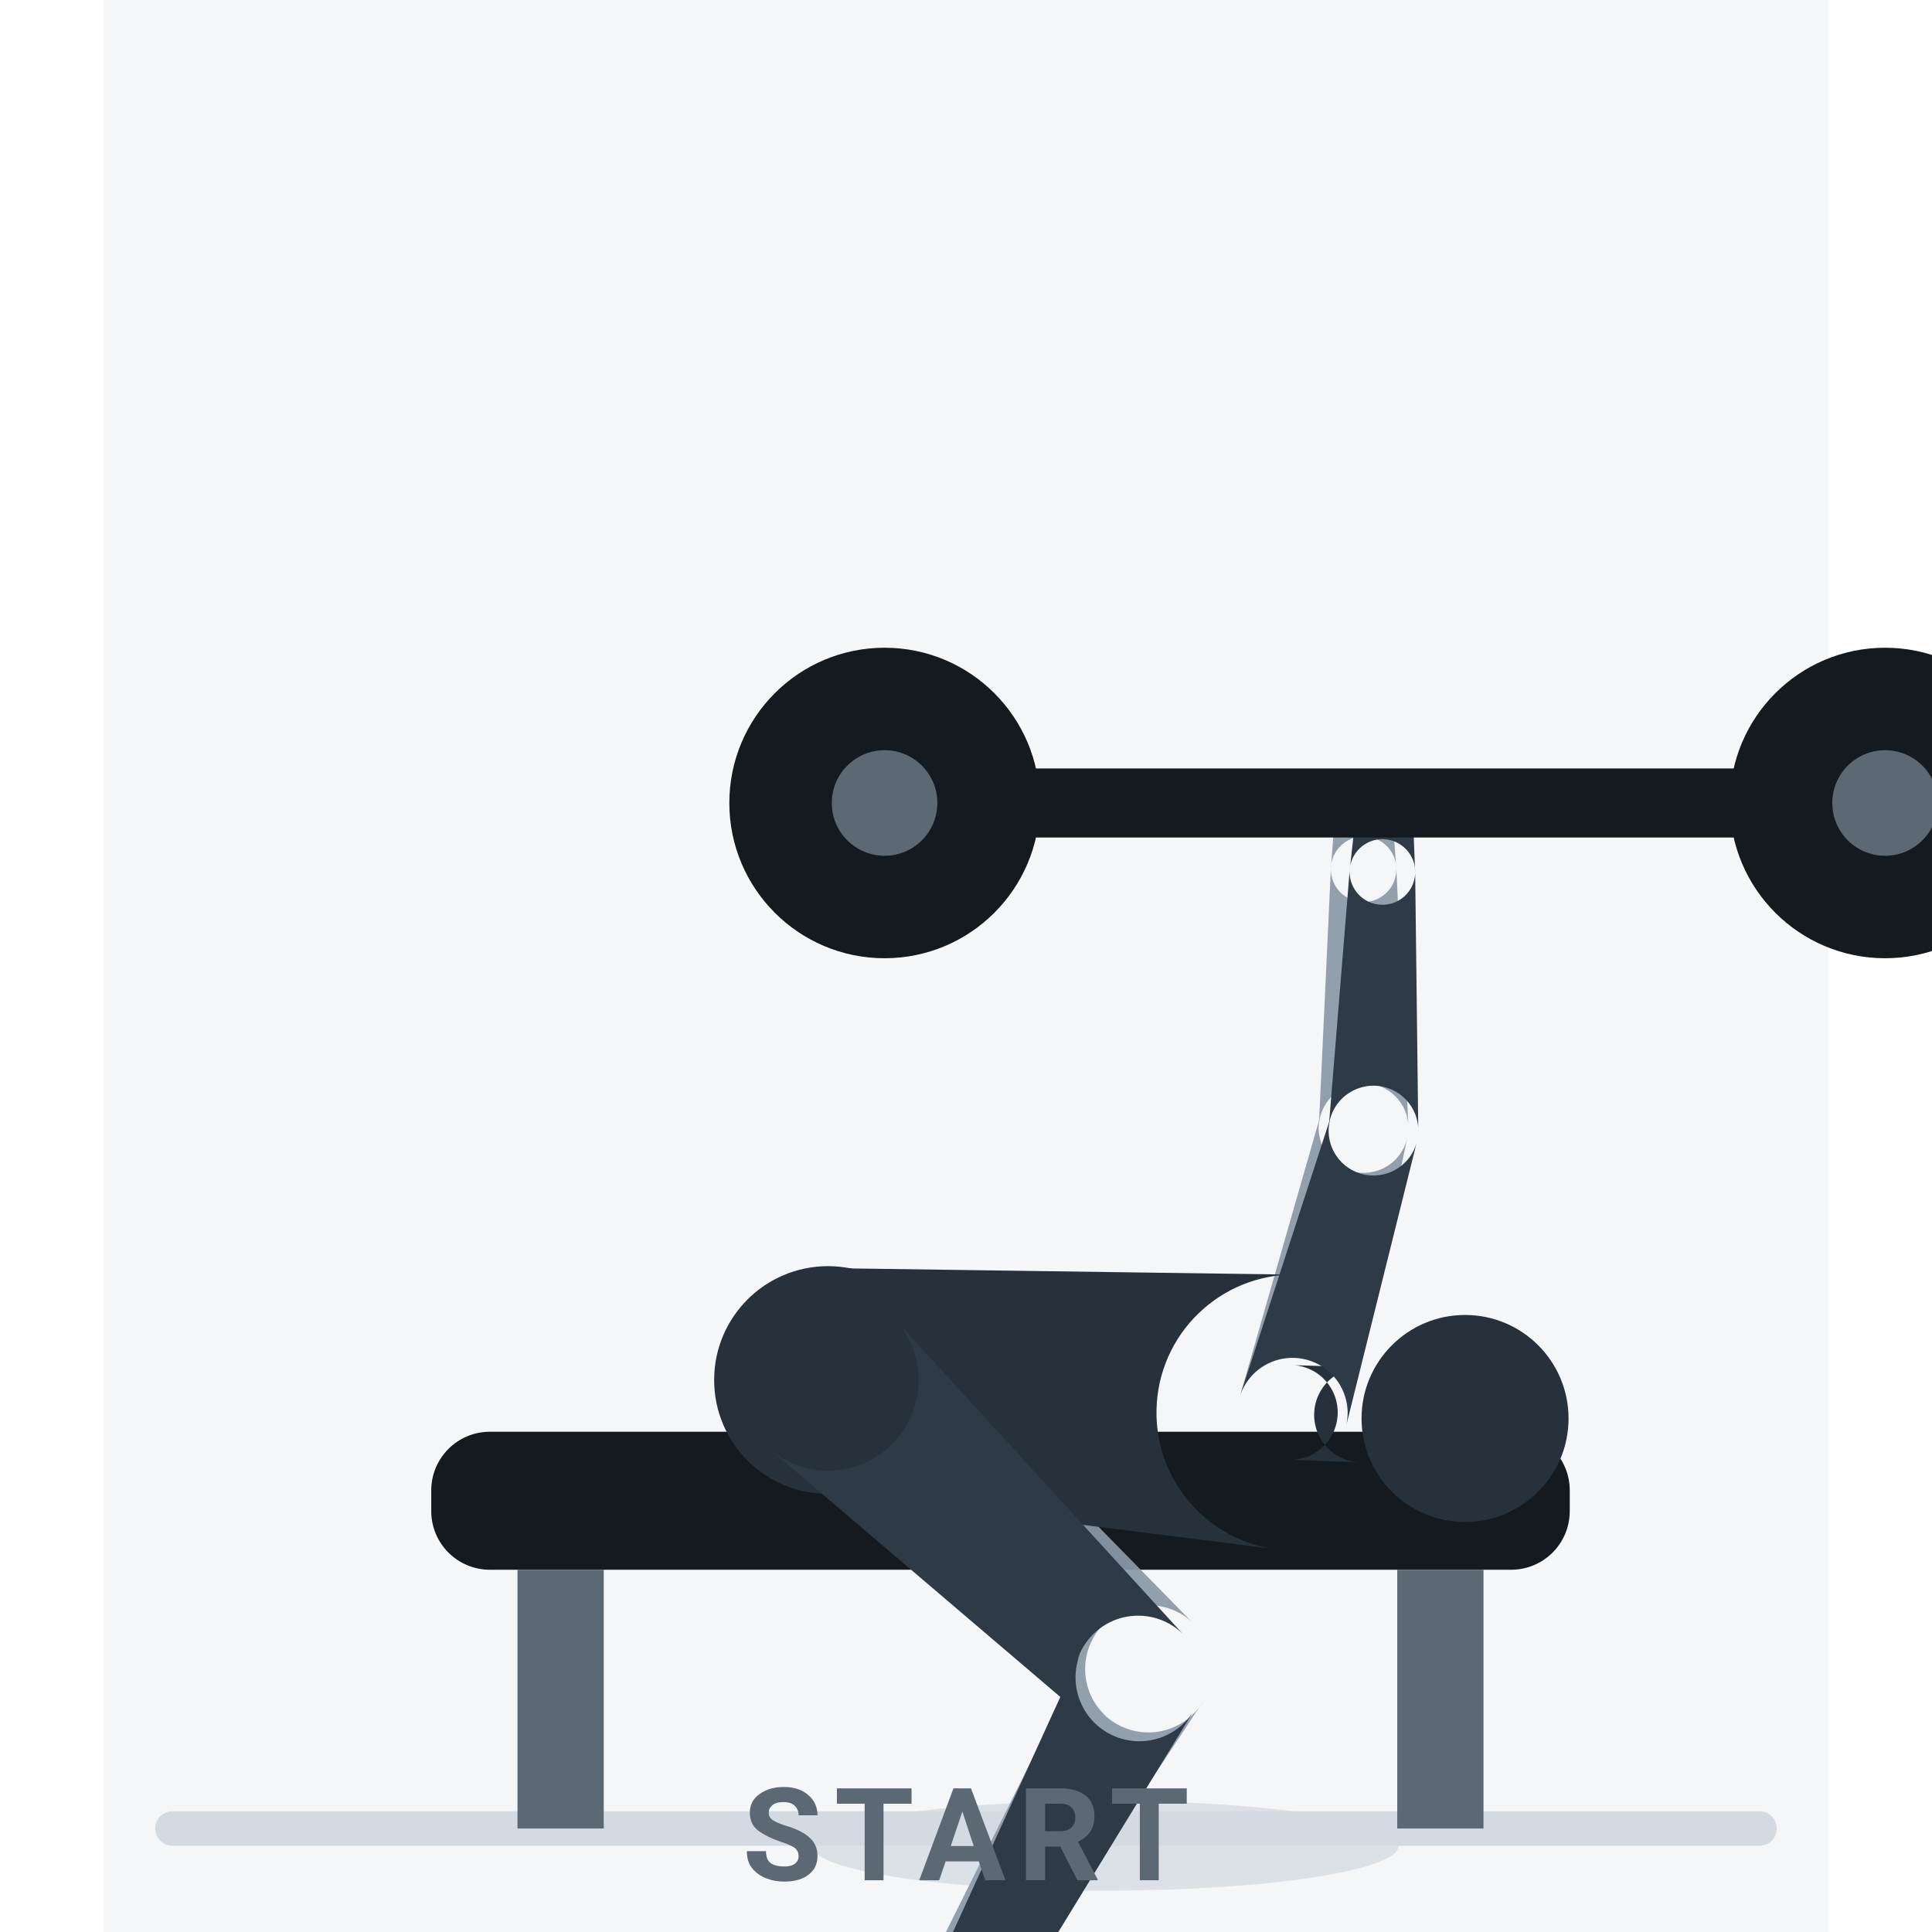
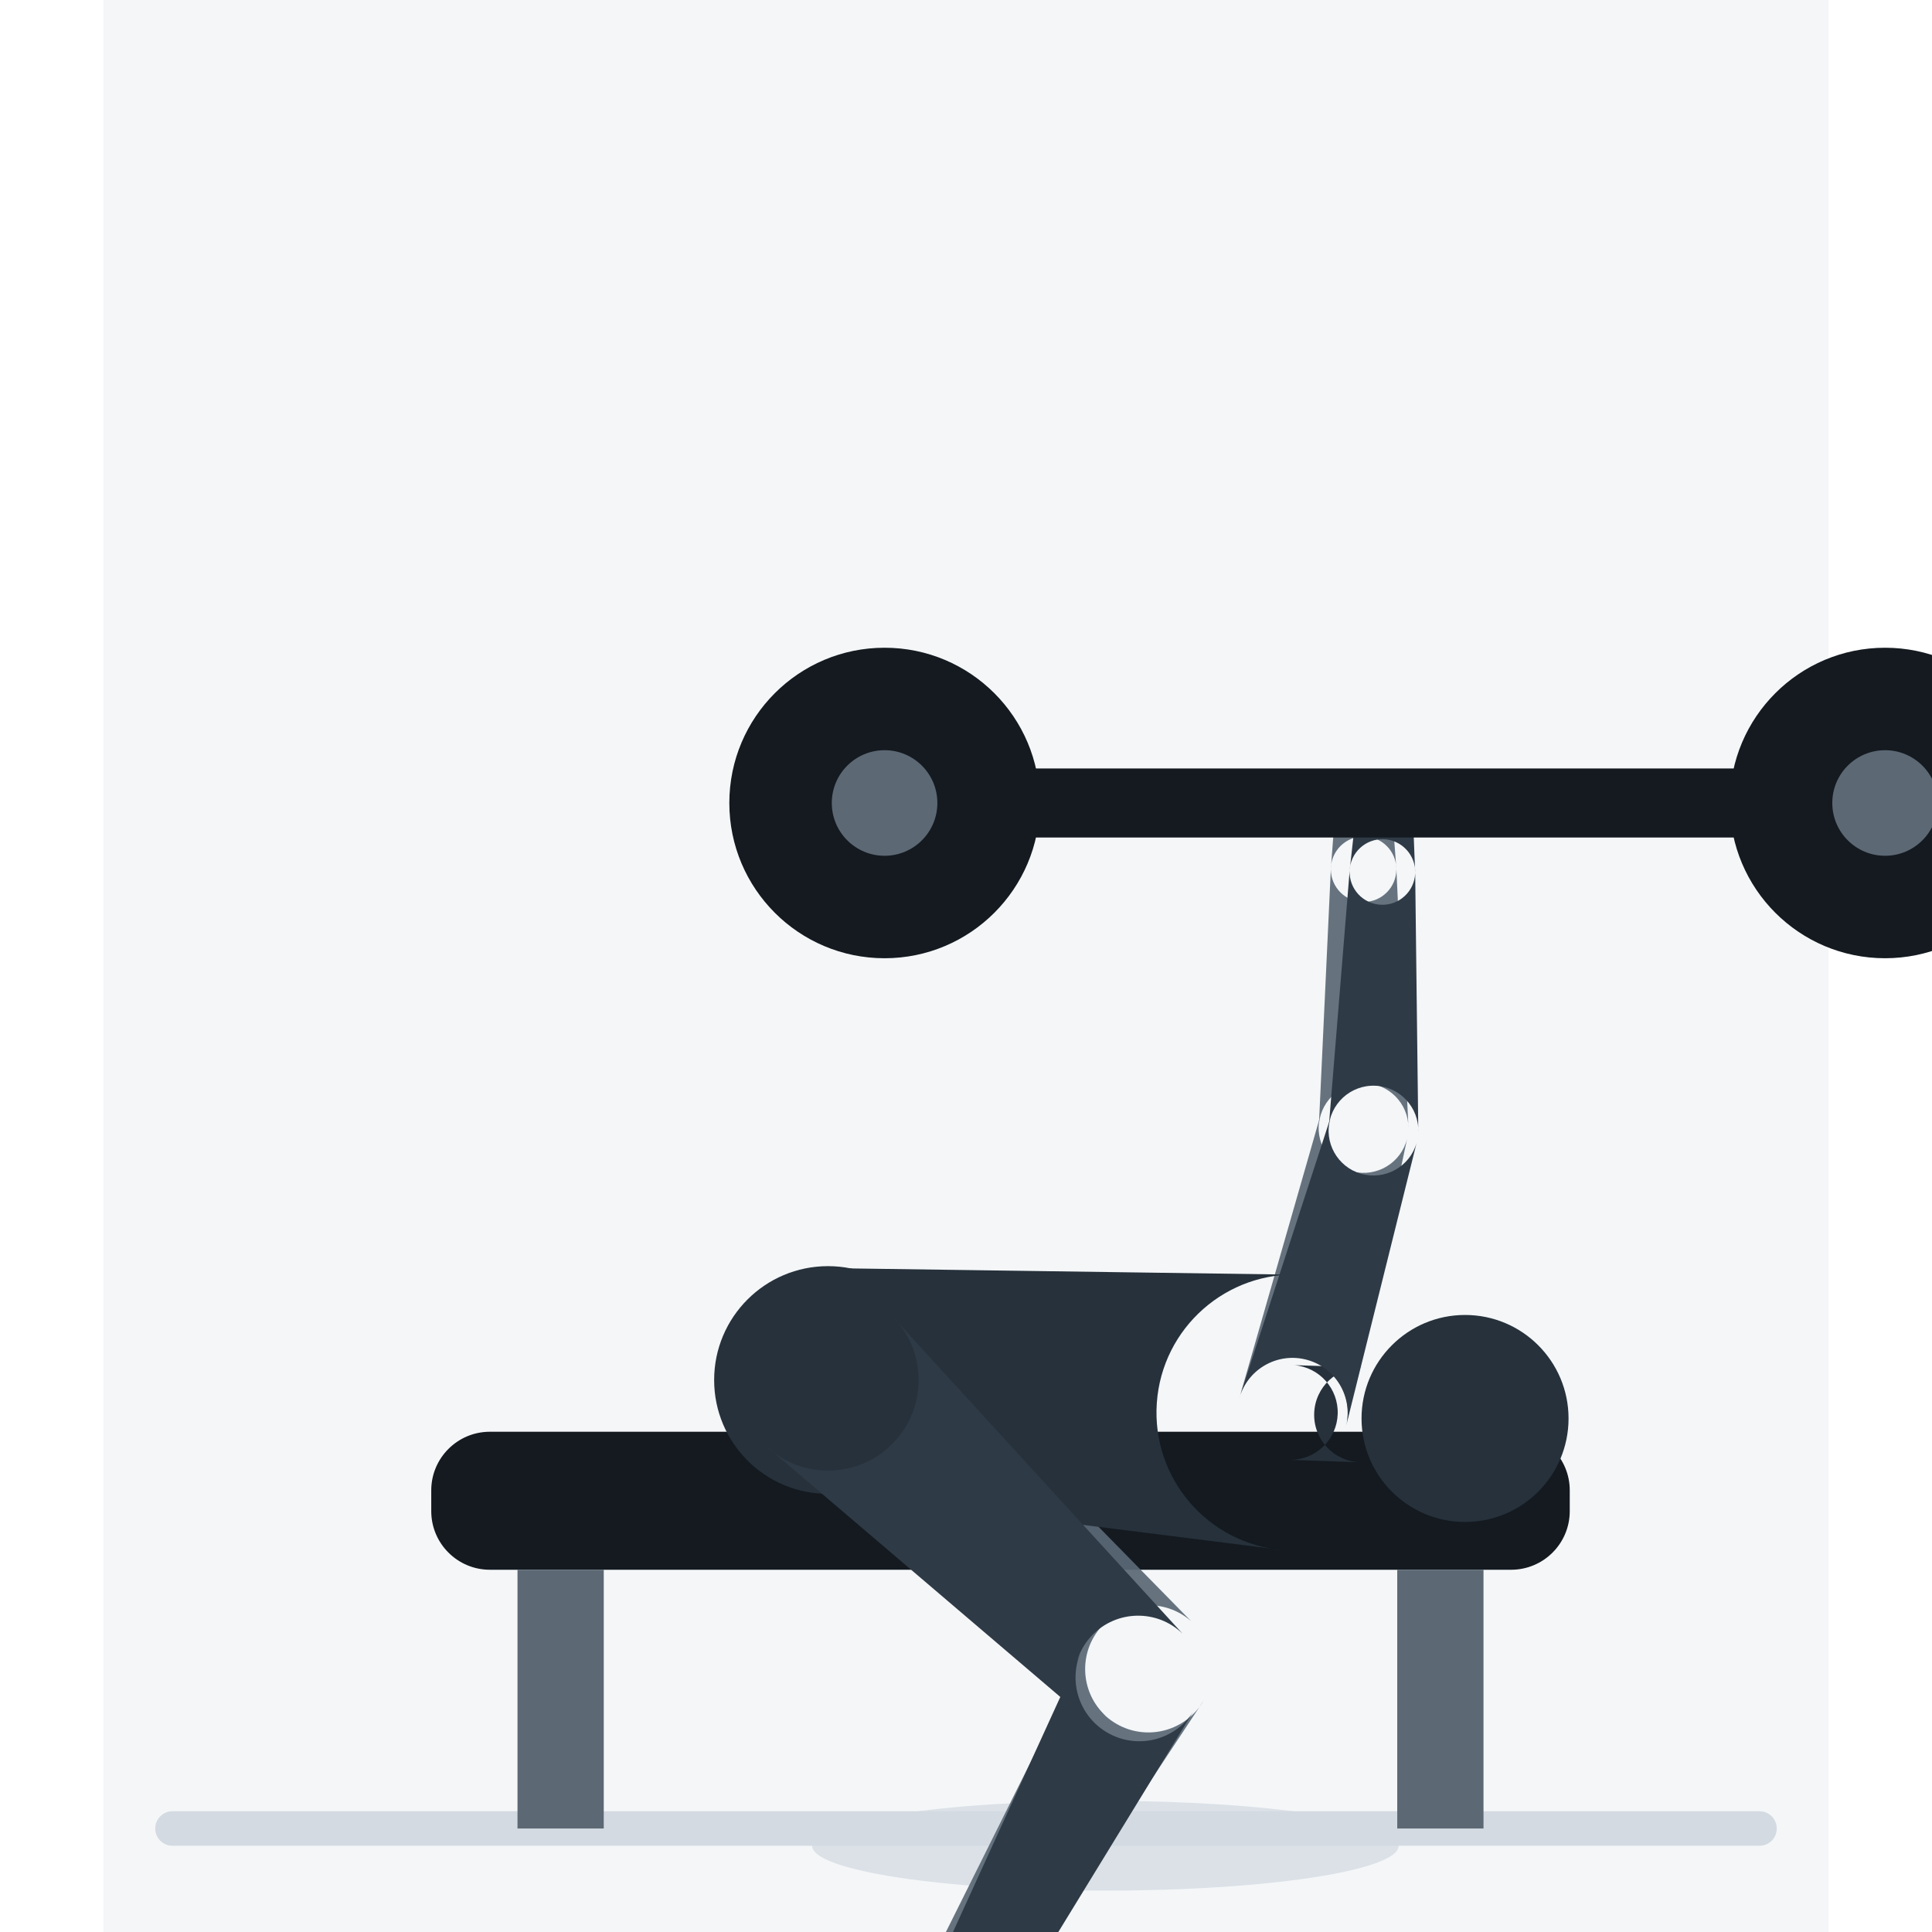
<svg xmlns="http://www.w3.org/2000/svg" viewBox="-50 -58 100 112" width="480" height="480" role="img" aria-label="Barbell Bench Press — start position">
  <rect x="-50" y="-58" width="100" height="112" fill="#F4F6F8" />
  <ellipse cx="8.08" cy="49" rx="17" ry="2.6" fill="#D3DAE1" opacity="0.75" />
  <line x1="-46" y1="48" x2="46" y2="48" stroke="#D3DAE1" stroke-width="2" stroke-linecap="round" />
  <g transform="rotate(0 2 30)">
    <rect x="-31" y="25" width="66" height="8" rx="3.4" fill="#141A20" />
    <rect x="-26" y="33" width="5" height="15" fill="#5C6874" />
    <rect x="25" y="33" width="5" height="15" fill="#5C6874" />
  </g>
  <g opacity="0.92">
-     <path d="M -11.51 25.9 L 8.1 41.48 A 3.7 3.7 0 0 1 13.05 35.98 L -4.49 18.1 A 5.25 5.25 0 0 1 -11.51 25.9 Z" fill="#8A99A8" />
-     <path d="M 7.37 36.88 L -2.91 57.5 A 2.3 2.3 0 0 1 1.07 59.8 L 13.78 40.58 A 3.7 3.7 0 0 1 7.37 36.88 Z" fill="#8A99A8" />
-     <path d="M -1.16 60.93 L 7.85 61.28 A 1.7 1.7 0 0 1 8.21 57.9 L -0.68 56.36 A 2.3 2.3 0 0 1 -1.16 60.93 Z" fill="#8A99A8" />
-     <path d="M 22.04 24.66 L 25.57 8.02 A 2.6 2.6 0 0 1 20.52 6.76 L 15.83 23.11 A 3.2 3.2 0 0 1 22.04 24.66 Z" fill="#8A99A8" />
-     <path d="M 25.65 7.39 L 24.95 -7.61 A 1.9 1.9 0 0 1 21.15 -7.61 L 20.45 7.39 A 2.6 2.6 0 0 1 25.65 7.39 Z" fill="#8A99A8" />
-     <path d="M 24.95 -7.61 L 24.65 -11.61 A 1.6 1.6 0 0 1 21.45 -11.61 L 21.15 -7.61 A 1.9 1.9 0 0 1 24.95 -7.61 Z" fill="#8A99A8" />
+     <path d="M -11.51 25.9 L 8.1 41.48 A 3.7 3.7 0 0 1 13.05 35.98 L -4.49 18.1 A 5.25 5.25 0 0 1 -11.51 25.9 Z" fill="#5A6875" />
+     <path d="M 7.37 36.88 L -2.91 57.5 A 2.3 2.3 0 0 1 1.07 59.8 L 13.78 40.58 A 3.7 3.7 0 0 1 7.37 36.88 Z" fill="#5A6875" />
+     <path d="M -1.16 60.93 L 7.85 61.28 A 1.7 1.7 0 0 1 8.21 57.9 L -0.68 56.36 A 2.3 2.3 0 0 1 -1.16 60.93 Z" fill="#5A6875" />
+     <path d="M 22.04 24.66 L 25.57 8.02 A 2.6 2.6 0 0 1 20.52 6.76 L 15.83 23.11 A 3.2 3.2 0 0 1 22.04 24.66 Z" fill="#5A6875" />
+     <path d="M 25.65 7.39 L 24.95 -7.61 A 1.9 1.9 0 0 1 21.15 -7.61 L 20.45 7.39 A 2.6 2.6 0 0 1 25.65 7.39 Z" fill="#5A6875" />
+     <path d="M 24.95 -7.61 L 24.65 -11.61 A 1.6 1.6 0 0 1 21.45 -11.61 L 21.15 -7.61 A 1.9 1.9 0 0 1 24.95 -7.61 Z" fill="#5A6875" />
  </g>
  <circle cx="-8" cy="22" r="6.6" fill="#26313B" />
  <path d="M -8.45 28.48 L 18.38 31.86 A 8 8 0 0 1 19.49 15.9 L -7.55 15.52 A 6.5 6.5 0 0 1 -8.45 28.48 Z" fill="#26313B" />
  <path d="M 18.84 26.63 L 22.84 26.77 A 2.75 2.75 0 0 1 23.03 21.27 L 19.03 21.14 A 2.75 2.75 0 0 1 18.84 26.63 Z" fill="#26313B" />
  <circle cx="28.93" cy="24.23" r="6" fill="#26313B" />
  <path d="M -11.65 25.78 L 7.41 42.03 A 3.7 3.7 0 0 1 12.55 36.7 L -4.35 18.22 A 5.25 5.25 0 0 1 -11.65 25.78 Z" fill="#2E3A46" />
  <path d="M 6.72 37.63 L -2.85 58.59 A 2.3 2.3 0 0 1 1.22 60.75 L 13.25 41.1 A 3.7 3.7 0 0 1 6.72 37.63 Z" fill="#2E3A46" />
  <path d="M -1.05 61.96 L 7.96 62.31 A 1.7 1.7 0 0 1 8.31 58.92 L -0.57 57.39 A 2.3 2.3 0 0 1 -1.05 61.96 Z" fill="#2E3A46" />
  <path d="M 22.01 24.77 L 26.12 8.26 A 2.6 2.6 0 0 1 21.12 6.83 L 15.86 23 A 3.2 3.2 0 0 1 22.01 24.77 Z" fill="#2E3A46" />
  <path d="M 26.22 7.63 L 26.04 -7.38 A 1.9 1.9 0 0 1 22.24 -7.52 L 21.02 7.45 A 2.6 2.6 0 0 1 26.22 7.63 Z" fill="#2E3A46" />
  <path d="M 26.04 -7.38 L 25.88 -11.39 A 1.6 1.6 0 0 1 22.68 -11.5 L 22.24 -7.52 A 1.9 1.9 0 0 1 26.04 -7.38 Z" fill="#2E3A46" />
  <g>
    <line x1="-4.72" y1="-11.45" x2="53.28" y2="-11.45" stroke="#141A20" stroke-width="4" stroke-linecap="round" />
    <g>
      <circle cx="-4.72" cy="-11.45" r="9" fill="#141A20" />
      <circle cx="-4.72" cy="-11.45" r="3.06" fill="#5C6874" />
    </g>
    <g>
      <circle cx="53.28" cy="-11.45" r="9" fill="#141A20" />
      <circle cx="53.28" cy="-11.45" r="3.06" fill="#5C6874" />
    </g>
  </g>
-   <text x="0" y="51" text-anchor="middle" font-family="ui-sans-serif,system-ui,-apple-system,Segoe UI,Roboto,sans-serif" font-size="7.5" font-weight="700" letter-spacing="0.7" fill="#5C6874">START</text>
</svg>
